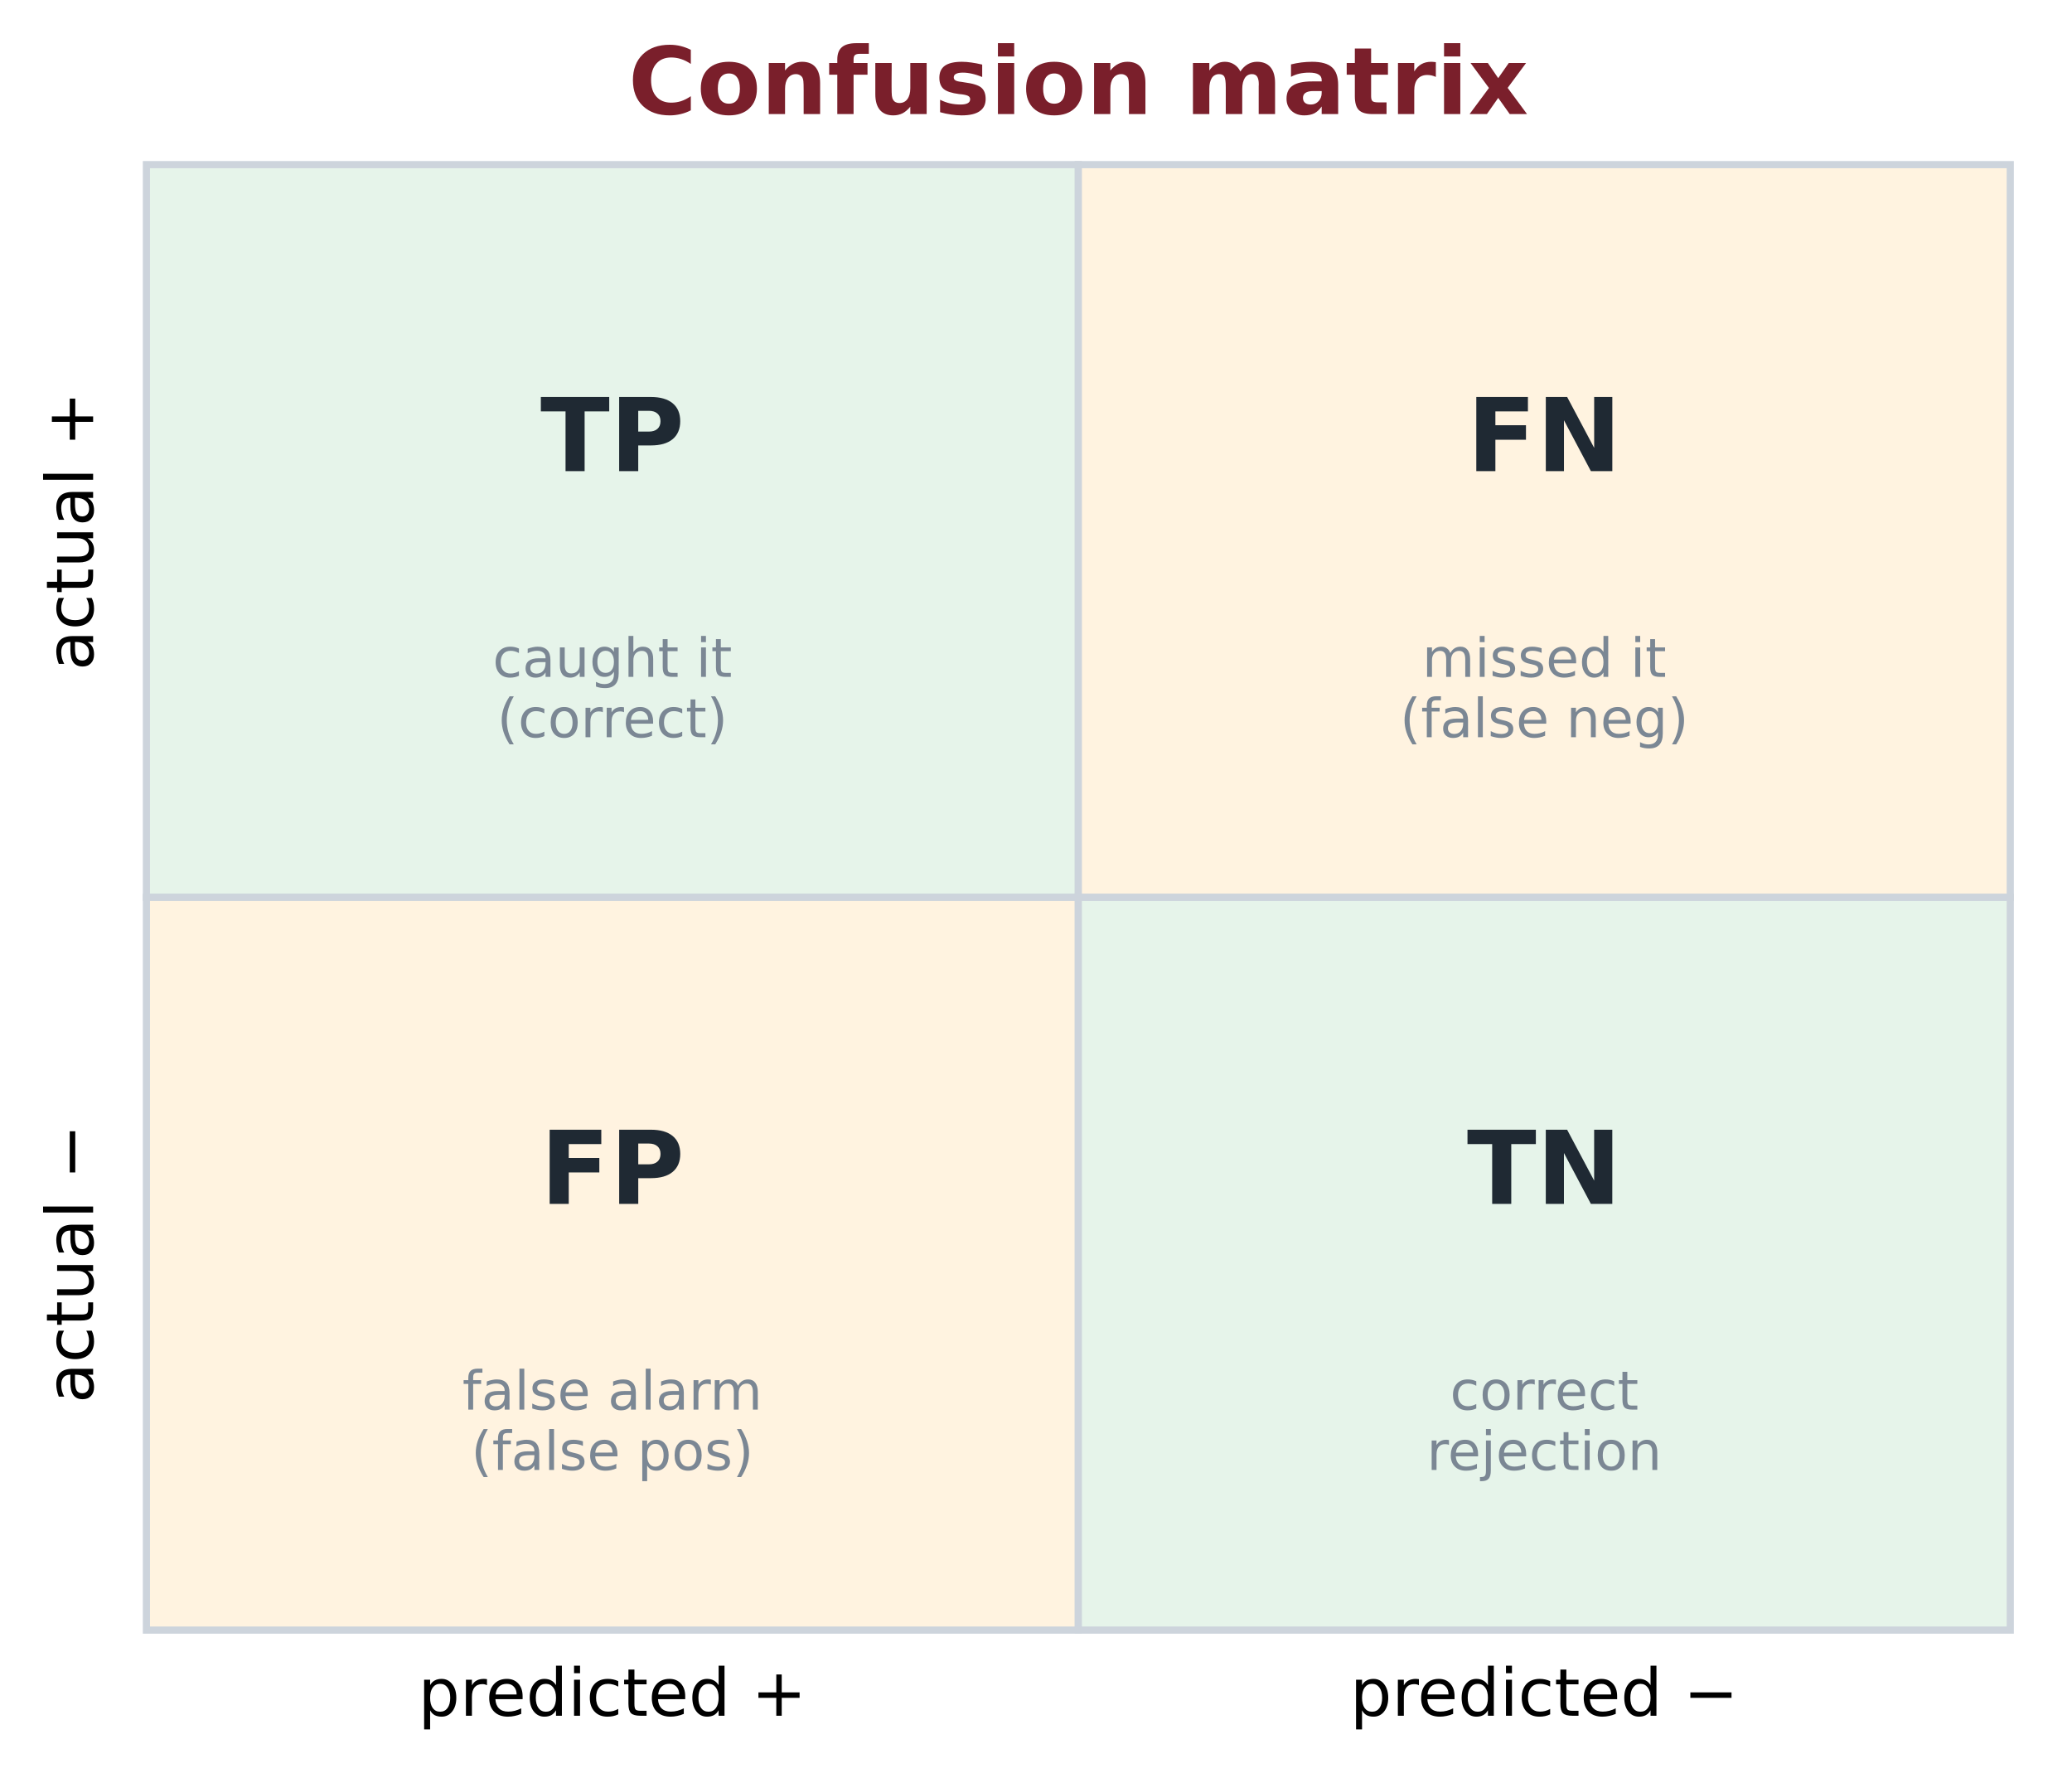
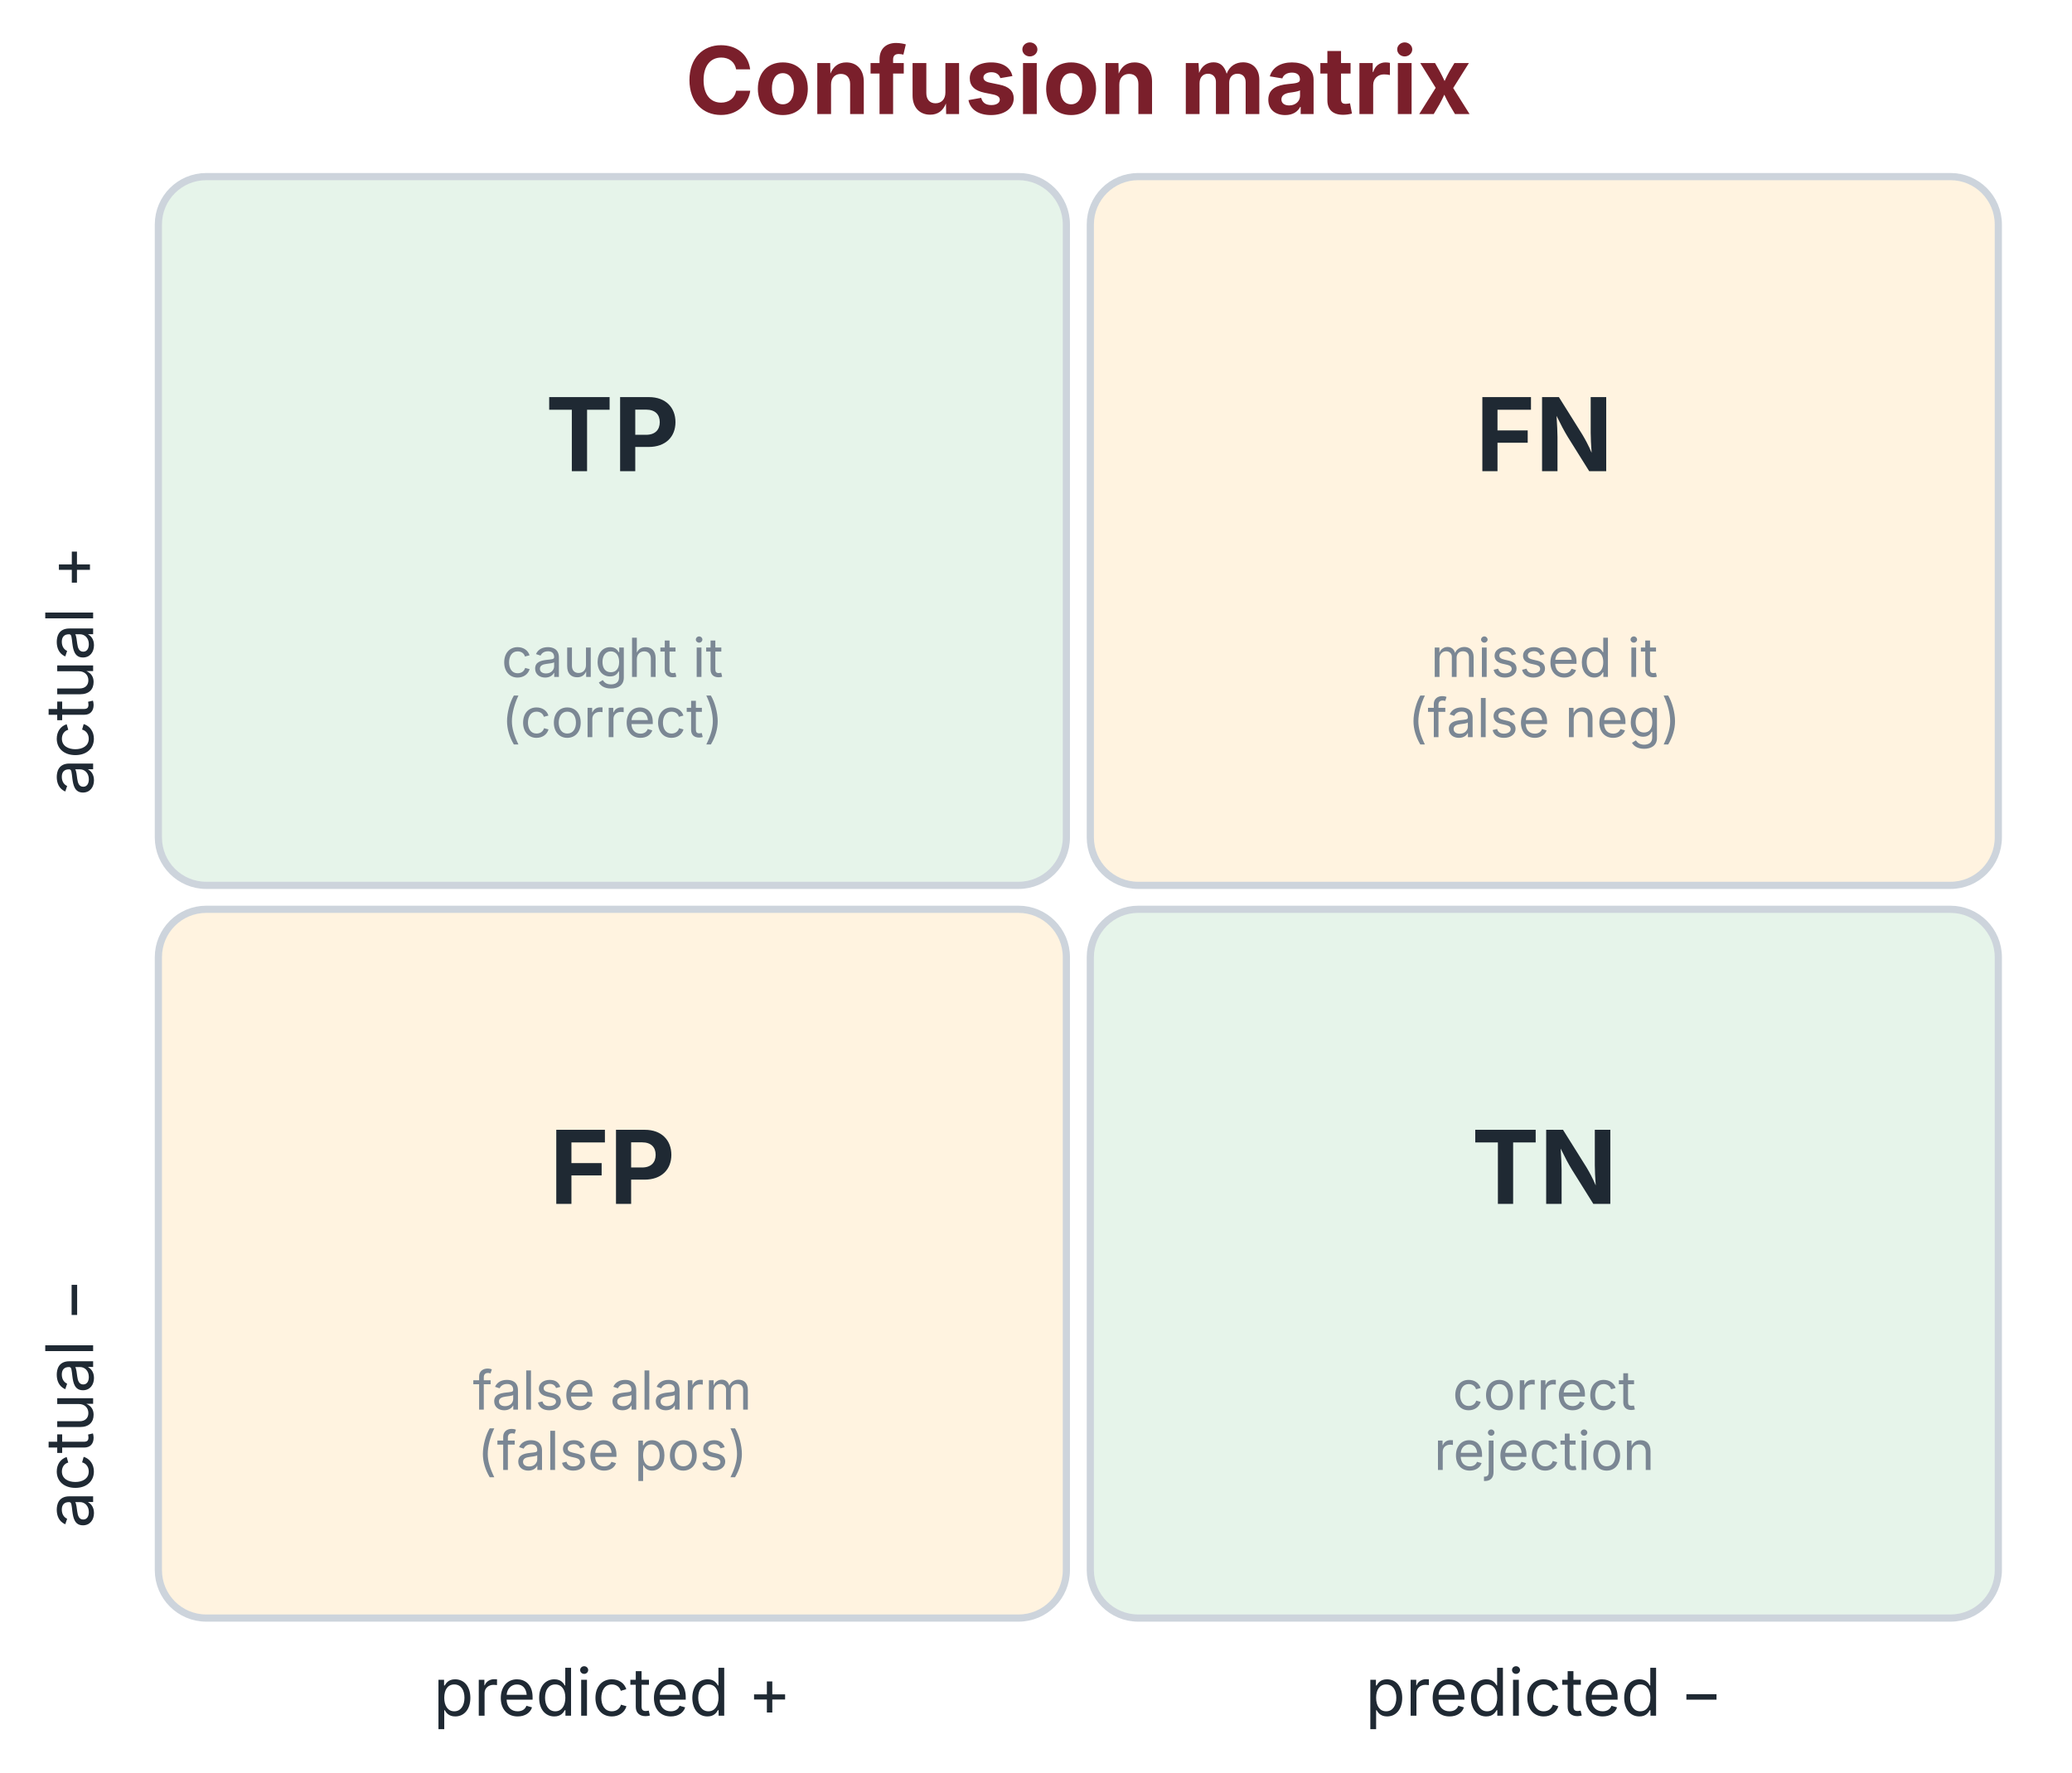
- <svg xmlns="http://www.w3.org/2000/svg" width="346.166pt" height="296.099pt" viewBox="0 0 346.166 296.099" version="1.1">
-   <defs>
-     <style type="text/css">*{stroke-linejoin: round; stroke-linecap: butt}</style>
-   </defs>
-   <g id="figure_1">
-     <g id="patch_1">
-       <path d="M 0 296.099  L 346.166 296.099  L 346.166 0  L 0 0  L 0 296.099  z " style="fill: none" />
-     </g>
-     <g id="axes_1">
-       <g id="patch_2">
-         <path d="M 21.346 274.754  L 338.966 274.754  L 338.966 25.054  L 21.346 25.054  L 21.346 274.754  z " style="fill: none" />
-       </g>
-       <g id="patch_3">
-         <path d="M 24.46 149.904  L 180.156 149.904  L 180.156 27.502  L 24.46 27.502  z " clip-path="url(#p1c42c59734)" style="fill: #e6f4ea; stroke: #cdd4dc; stroke-width: 1.2; stroke-linejoin: miter" />
-       </g>
-       <g id="patch_4">
-         <path d="M 180.156 149.904  L 335.852 149.904  L 335.852 27.502  L 180.156 27.502  z " clip-path="url(#p1c42c59734)" style="fill: #fff3e0; stroke: #cdd4dc; stroke-width: 1.2; stroke-linejoin: miter" />
-       </g>
-       <g id="patch_5">
-         <path d="M 24.46 272.306  L 180.156 272.306  L 180.156 149.904  L 24.46 149.904  z " clip-path="url(#p1c42c59734)" style="fill: #fff3e0; stroke: #cdd4dc; stroke-width: 1.2; stroke-linejoin: miter" />
-       </g>
-       <g id="patch_6">
-         <path d="M 180.156 272.306  L 335.852 272.306  L 335.852 149.904  L 180.156 149.904  z " clip-path="url(#p1c42c59734)" style="fill: #e6f4ea; stroke: #cdd4dc; stroke-width: 1.2; stroke-linejoin: miter" />
-       </g>
-       <g id="matplotlib.axis_1">
-         <g id="xtick_1">
-           <g id="line2d_1" />
-           <g id="text_1">
-             <text style="font-size: 11px; font-family: 'DejaVu Sans'; text-anchor: middle" x="102.308" y="286.612" transform="rotate(-0 102.3079 286.6118)">predicted +</text>
-           </g>
-         </g>
-         <g id="xtick_2">
-           <g id="line2d_2" />
-           <g id="text_2">
-             <text style="font-size: 11px; font-family: 'DejaVu Sans'; text-anchor: middle" x="258.004" y="286.612" transform="rotate(-0 258.004 286.6118)">predicted −</text>
-           </g>
-         </g>
-       </g>
-       <g id="matplotlib.axis_2">
-         <g id="ytick_1">
-           <g id="line2d_3" />
-           <g id="text_3">
-             <text style="font-size: 11px; font-family: 'DejaVu Sans'" transform="translate(15.55828 111.9942) rotate(-90)">actual +</text>
-           </g>
-         </g>
-         <g id="ytick_2">
-           <g id="line2d_4" />
-           <g id="text_4">
-             <text style="font-size: 11px; font-family: 'DejaVu Sans'" transform="translate(15.55828 234.3962) rotate(-90)">actual −</text>
-           </g>
-         </g>
-       </g>
-       <g id="text_5">
-         <text style="font-weight: 700; font-size: 17px; font-family: 'DejaVu Sans'; text-anchor: middle; fill: #1f2933" x="102.308" y="78.705" transform="rotate(-0 102.3079 78.70528)">TP</text>
-       </g>
-       <g id="text_6">
-         <text style="font-size: 9px; font-family: 'DejaVu Sans'; fill: #7b8794" transform="translate(82.3068 113.0754)">caught it</text>
-         <text style="font-size: 9px; font-family: 'DejaVu Sans'; fill: #7b8794" transform="translate(83.04157 123.1535)">(correct)</text>
-       </g>
-       <g id="text_7">
-         <text style="font-weight: 700; font-size: 17px; font-family: 'DejaVu Sans'; text-anchor: middle; fill: #1f2933" x="258.004" y="78.705" transform="rotate(-0 258.004 78.70528)">FN</text>
-       </g>
-       <g id="text_8">
-         <text style="font-size: 9px; font-family: 'DejaVu Sans'; fill: #7b8794" transform="translate(237.6119 113.0754)">missed it</text>
-         <text style="font-size: 9px; font-family: 'DejaVu Sans'; fill: #7b8794" transform="translate(233.8798 123.1535)">(false neg)</text>
-       </g>
-       <g id="text_9">
-         <text style="font-weight: 700; font-size: 17px; font-family: 'DejaVu Sans'; text-anchor: middle; fill: #1f2933" x="102.308" y="201.107" transform="rotate(-0 102.3079 201.1072)">FP</text>
-       </g>
-       <g id="text_10">
-         <text style="font-size: 9px; font-family: 'DejaVu Sans'; fill: #7b8794" transform="translate(77.25274 235.4774)">false alarm</text>
-         <text style="font-size: 9px; font-family: 'DejaVu Sans'; fill: #7b8794" transform="translate(78.70681 245.5554)">(false pos)</text>
-       </g>
-       <g id="text_11">
-         <text style="font-weight: 700; font-size: 17px; font-family: 'DejaVu Sans'; text-anchor: middle; fill: #1f2933" x="258.004" y="201.107" transform="rotate(-0 258.004 201.1072)">TN</text>
-       </g>
-       <g id="text_12">
-         <text style="font-size: 9px; font-family: 'DejaVu Sans'; fill: #7b8794" transform="translate(242.2491 235.4774)">correct</text>
-         <text style="font-size: 9px; font-family: 'DejaVu Sans'; fill: #7b8794" transform="translate(238.3734 245.5554)">rejection</text>
-       </g>
-       <g id="text_13">
-         <text style="font-weight: 700; font-size: 15.6px; font-family: 'DejaVu Sans'; text-anchor: middle; fill: #7a1f2b" x="180.156" y="19.054" transform="rotate(-0 180.1559 19.05356)">Confusion matrix</text>
-       </g>
-     </g>
-   </g>
-   <defs>
-     <clipPath id="p1c42c59734">
-       <rect x="21.346" y="25.054" width="317.62" height="249.7" />
-     </clipPath>
-   </defs>
+ <svg xmlns="http://www.w3.org/2000/svg" viewBox="0 0 346.17 296.1" font-family="Inter, 'Segoe UI', system-ui, sans-serif">
+   <text x="180.16" y="19.05" text-anchor="middle" font-size="15.6" font-weight="700" fill="#7a1f2b">Confusion matrix</text>
+   <text x="102.31" y="286.61" text-anchor="middle" font-size="11" fill="#1f2933">predicted +</text>
+   <text x="258.00" y="286.61" text-anchor="middle" font-size="11" fill="#1f2933">predicted −</text>
+   <text transform="translate(15.56 111.99) rotate(-90)" text-anchor="middle" font-size="11" fill="#1f2933">actual +</text>
+   <text transform="translate(15.56 234.40) rotate(-90)" text-anchor="middle" font-size="11" fill="#1f2933">actual −</text>
+   <rect x="26.46" y="29.50" width="151.70" height="118.40" rx="8" fill="#e6f4ea" stroke="#cdd4dc" stroke-width="1.2" />
+   <text x="102.31" y="78.71" text-anchor="middle" font-size="17" font-weight="700" fill="#1f2933">TP</text>
+   <text x="102.31" y="113.08" text-anchor="middle" font-size="9" fill="#7b8794">caught it</text>
+   <text x="102.31" y="123.15" text-anchor="middle" font-size="9" fill="#7b8794">(correct)</text>
+   <rect x="182.16" y="29.50" width="151.70" height="118.40" rx="8" fill="#fff3e0" stroke="#cdd4dc" stroke-width="1.2" />
+   <text x="258.00" y="78.71" text-anchor="middle" font-size="17" font-weight="700" fill="#1f2933">FN</text>
+   <text x="258.00" y="113.08" text-anchor="middle" font-size="9" fill="#7b8794">missed it</text>
+   <text x="258.00" y="123.15" text-anchor="middle" font-size="9" fill="#7b8794">(false neg)</text>
+   <rect x="26.46" y="151.90" width="151.70" height="118.40" rx="8" fill="#fff3e0" stroke="#cdd4dc" stroke-width="1.2" />
+   <text x="102.31" y="201.11" text-anchor="middle" font-size="17" font-weight="700" fill="#1f2933">FP</text>
+   <text x="102.31" y="235.48" text-anchor="middle" font-size="9" fill="#7b8794">false alarm</text>
+   <text x="102.31" y="245.56" text-anchor="middle" font-size="9" fill="#7b8794">(false pos)</text>
+   <rect x="182.16" y="151.90" width="151.70" height="118.40" rx="8" fill="#e6f4ea" stroke="#cdd4dc" stroke-width="1.2" />
+   <text x="258.00" y="201.11" text-anchor="middle" font-size="17" font-weight="700" fill="#1f2933">TN</text>
+   <text x="258.00" y="235.48" text-anchor="middle" font-size="9" fill="#7b8794">correct</text>
+   <text x="258.00" y="245.56" text-anchor="middle" font-size="9" fill="#7b8794">rejection</text>
</svg>
